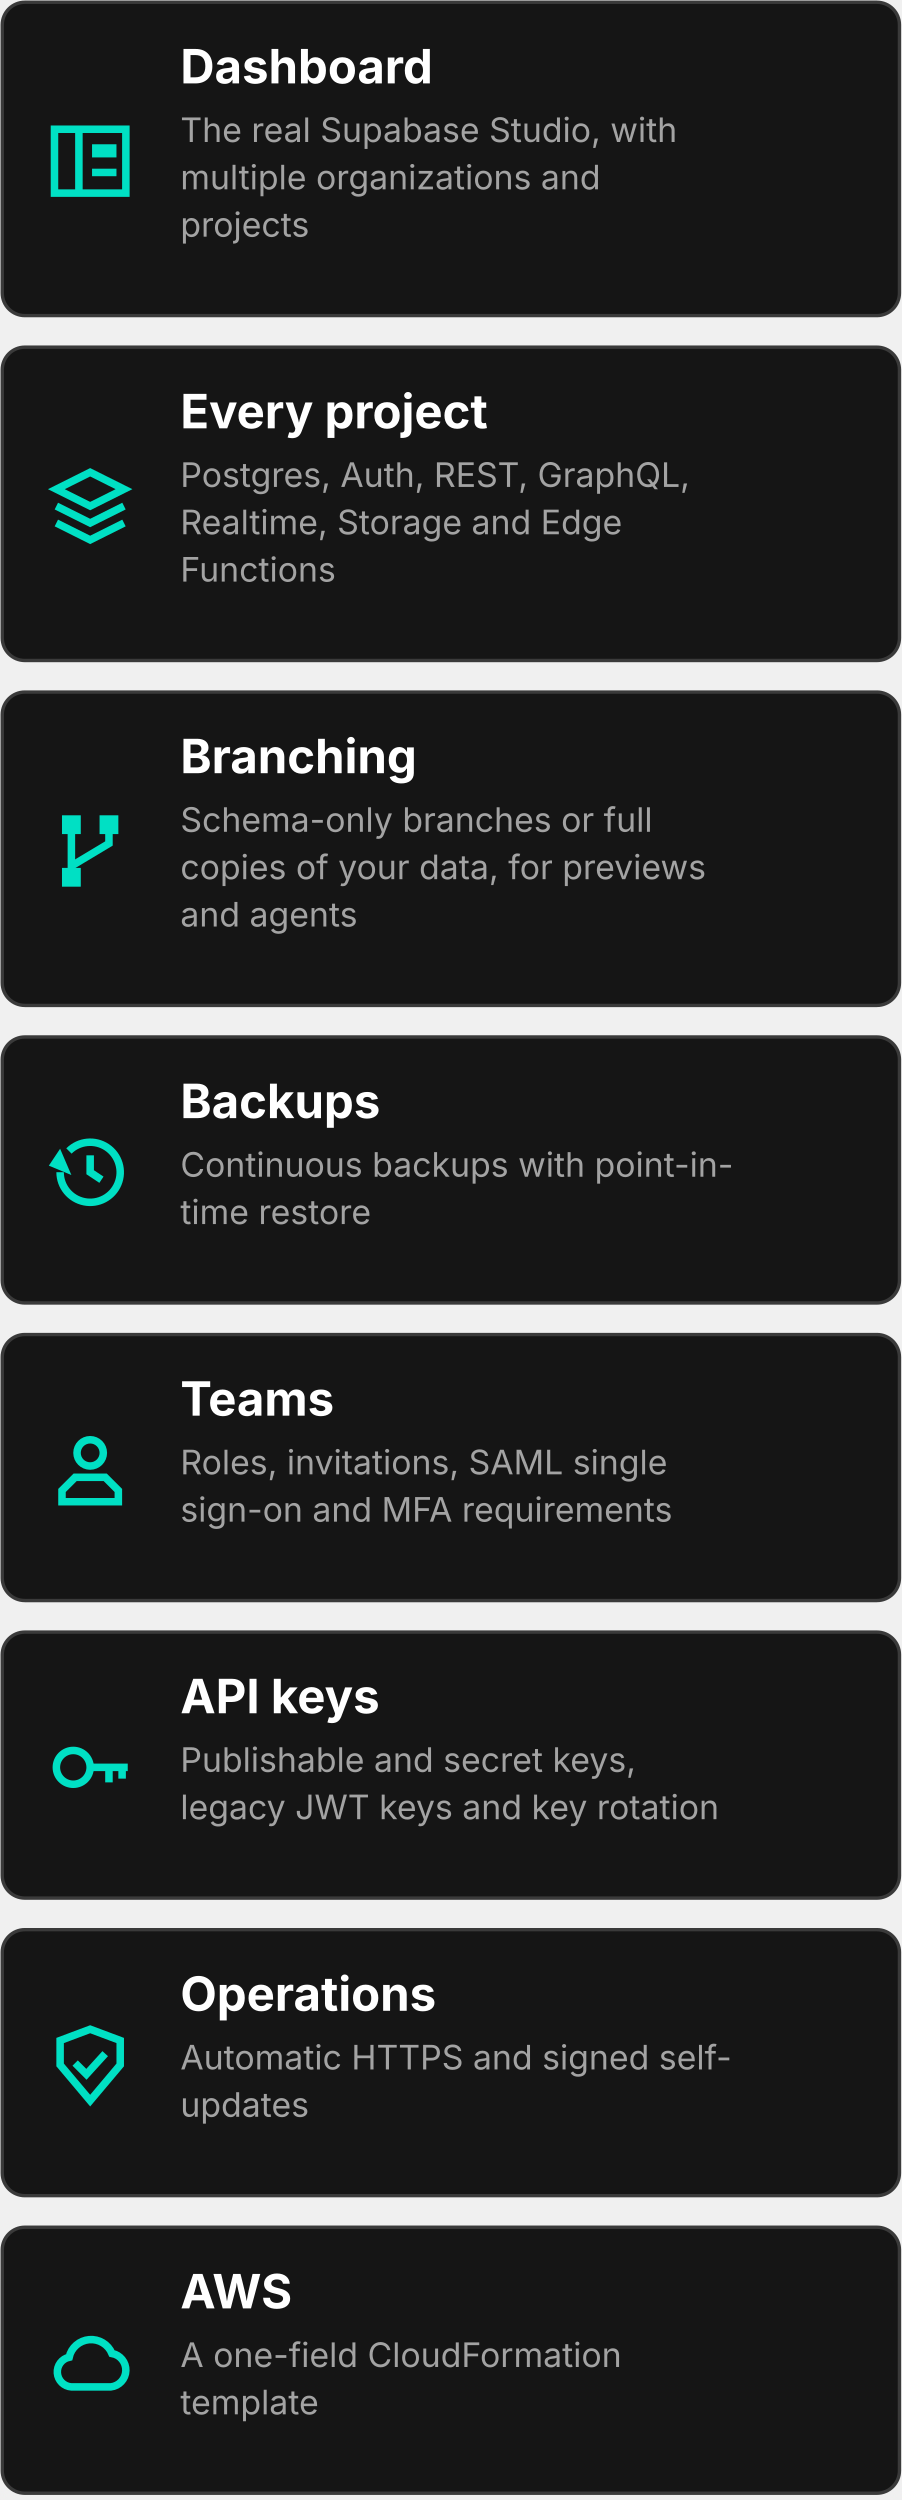
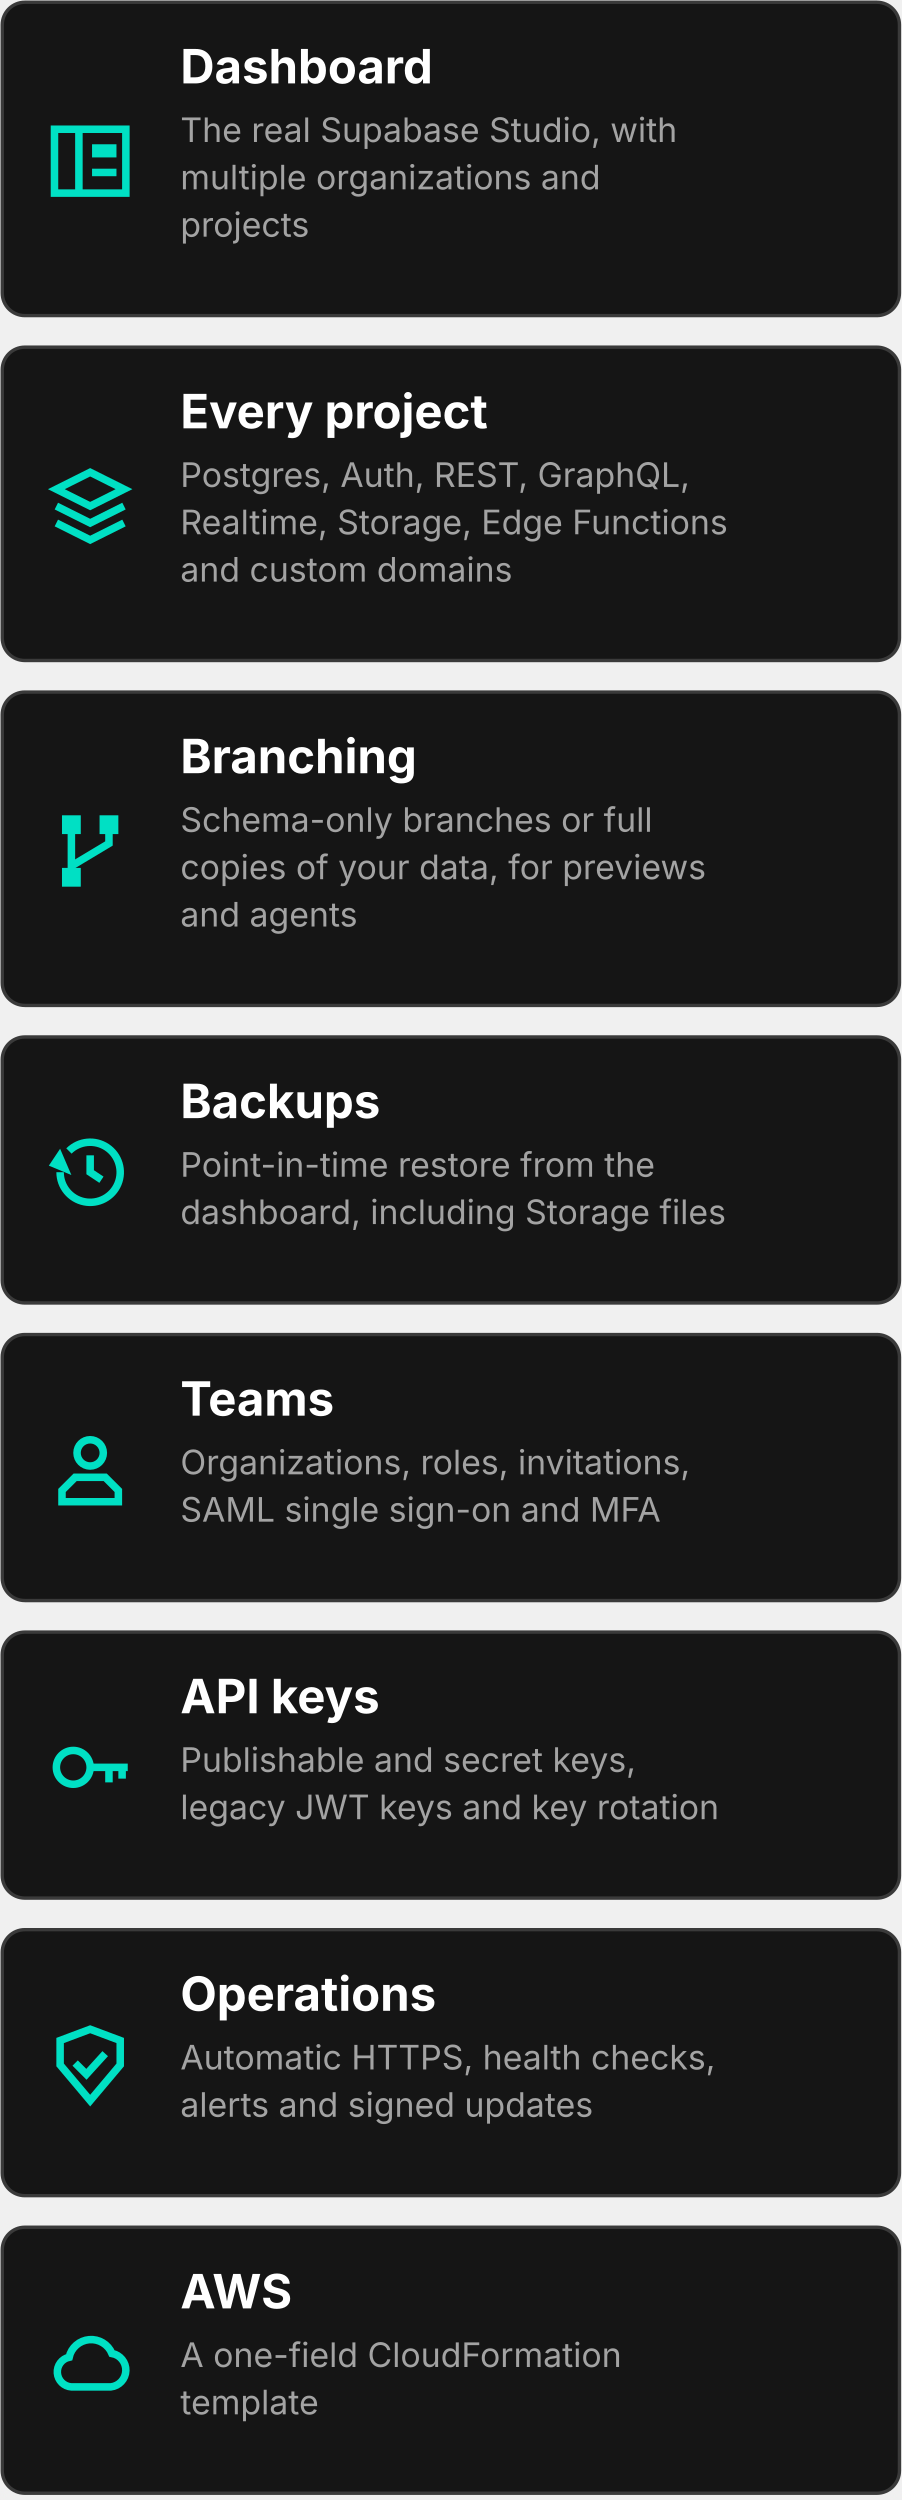
<svg xmlns="http://www.w3.org/2000/svg" viewBox="0 0 400 1109" width="400" height="1109" role="img" aria-label="What is included (dark, narrow)">
  <rect x="1" y="1" width="398" height="139" rx="10" fill="#151515" stroke="#3a3a3a" stroke-width="1.5" />
  <g transform="translate(20 51.5) scale(0.8333)" fill="none" stroke="#00e0c4" stroke-width="4" stroke-linejoin="miter" stroke-linecap="butt">
    <rect x="5" y="7" width="38" height="34" />
    <path d="M18 7V41" />
    <path stroke="none" fill="#00e0c4" d="M25 15h13v7H25z" />
    <path d="M25 30h13" />
  </g>
  <text x="80" y="37" font-family="-apple-system, BlinkMacSystemFont, 'Segoe UI', Inter, Helvetica, Arial, sans-serif" font-size="21" font-weight="700" fill="#ffffff" text-anchor="start">Dashboard</text>
  <text x="80" y="63" font-family="-apple-system, BlinkMacSystemFont, 'Segoe UI', Inter, Helvetica, Arial, sans-serif" font-size="15" font-weight="400" fill="#a3a3a3" text-anchor="start">The real Supabase Studio, with</text>
  <text x="80" y="84" font-family="-apple-system, BlinkMacSystemFont, 'Segoe UI', Inter, Helvetica, Arial, sans-serif" font-size="15" font-weight="400" fill="#a3a3a3" text-anchor="start">multiple organizations and</text>
  <text x="80" y="105" font-family="-apple-system, BlinkMacSystemFont, 'Segoe UI', Inter, Helvetica, Arial, sans-serif" font-size="15" font-weight="400" fill="#a3a3a3" text-anchor="start">projects</text>
  <rect x="1" y="154" width="398" height="139" rx="10" fill="#151515" stroke="#3a3a3a" stroke-width="1.5" />
  <g transform="translate(20 204.5) scale(0.8333)" fill="none" stroke="#00e0c4" stroke-width="4" stroke-linejoin="miter" stroke-linecap="butt">
    <path d="M24 6L42 15L24 24L6 15Z" />
    <path d="M6 24L24 33L42 24" />
    <path d="M6 33L24 42L42 33" />
  </g>
  <text x="80" y="190" font-family="-apple-system, BlinkMacSystemFont, 'Segoe UI', Inter, Helvetica, Arial, sans-serif" font-size="21" font-weight="700" fill="#ffffff" text-anchor="start">Every project</text>
  <text x="80" y="216" font-family="-apple-system, BlinkMacSystemFont, 'Segoe UI', Inter, Helvetica, Arial, sans-serif" font-size="15" font-weight="400" fill="#a3a3a3" text-anchor="start">Postgres, Auth, REST, GraphQL,</text>
-   <text x="80" y="237" font-family="-apple-system, BlinkMacSystemFont, 'Segoe UI', Inter, Helvetica, Arial, sans-serif" font-size="15" font-weight="400" fill="#a3a3a3" text-anchor="start">Realtime, Storage and Edge</text>
-   <text x="80" y="258" font-family="-apple-system, BlinkMacSystemFont, 'Segoe UI', Inter, Helvetica, Arial, sans-serif" font-size="15" font-weight="400" fill="#a3a3a3" text-anchor="start">Functions</text>
+   <text x="80" y="237" font-family="-apple-system, BlinkMacSystemFont, 'Segoe UI', Inter, Helvetica, Arial, sans-serif" font-size="15" font-weight="400" fill="#a3a3a3" text-anchor="start">Realtime, Storage, Edge Functions</text>
+   <text x="80" y="258" font-family="-apple-system, BlinkMacSystemFont, 'Segoe UI', Inter, Helvetica, Arial, sans-serif" font-size="15" font-weight="400" fill="#a3a3a3" text-anchor="start">and custom domains</text>
  <rect x="1" y="307" width="398" height="139" rx="10" fill="#151515" stroke="#3a3a3a" stroke-width="1.5" />
  <g transform="translate(20 357.5) scale(0.8333)" fill="none" stroke="#00e0c4" stroke-width="4" stroke-linejoin="miter" stroke-linecap="butt">
    <path d="M14 10V38" />
    <path d="M34 10V20L14 32" />
    <path stroke="none" fill="#00e0c4" d="M9 5h10v10H9zM29 5h10v10H29zM9 33h10v10H9z" />
  </g>
  <text x="80" y="343" font-family="-apple-system, BlinkMacSystemFont, 'Segoe UI', Inter, Helvetica, Arial, sans-serif" font-size="21" font-weight="700" fill="#ffffff" text-anchor="start">Branching</text>
  <text x="80" y="369" font-family="-apple-system, BlinkMacSystemFont, 'Segoe UI', Inter, Helvetica, Arial, sans-serif" font-size="15" font-weight="400" fill="#a3a3a3" text-anchor="start">Schema-only branches or full</text>
  <text x="80" y="390" font-family="-apple-system, BlinkMacSystemFont, 'Segoe UI', Inter, Helvetica, Arial, sans-serif" font-size="15" font-weight="400" fill="#a3a3a3" text-anchor="start">copies of your data, for previews</text>
  <text x="80" y="411" font-family="-apple-system, BlinkMacSystemFont, 'Segoe UI', Inter, Helvetica, Arial, sans-serif" font-size="15" font-weight="400" fill="#a3a3a3" text-anchor="start">and agents</text>
  <rect x="1" y="460" width="398" height="118" rx="10" fill="#151515" stroke="#3a3a3a" stroke-width="1.5" />
  <g transform="translate(20 500) scale(0.8333)" fill="none" stroke="#00e0c4" stroke-width="4" stroke-linejoin="miter" stroke-linecap="butt">
    <path d="M12.7 12.7A16 16 0 1 1 8 24" />
    <path d="M24 15V24L30 28" />
    <path stroke="none" fill="#00e0c4" d="M2 20.5L14 25.5L8 11.5Z" />
  </g>
  <text x="80" y="496" font-family="-apple-system, BlinkMacSystemFont, 'Segoe UI', Inter, Helvetica, Arial, sans-serif" font-size="21" font-weight="700" fill="#ffffff" text-anchor="start">Backups</text>
-   <text x="80" y="522" font-family="-apple-system, BlinkMacSystemFont, 'Segoe UI', Inter, Helvetica, Arial, sans-serif" font-size="15" font-weight="400" fill="#a3a3a3" text-anchor="start">Continuous backups with point-in-</text>
-   <text x="80" y="543" font-family="-apple-system, BlinkMacSystemFont, 'Segoe UI', Inter, Helvetica, Arial, sans-serif" font-size="15" font-weight="400" fill="#a3a3a3" text-anchor="start">time restore</text>
+   <text x="80" y="522" font-family="-apple-system, BlinkMacSystemFont, 'Segoe UI', Inter, Helvetica, Arial, sans-serif" font-size="15" font-weight="400" fill="#a3a3a3" text-anchor="start">Point-in-time restore from the</text>
+   <text x="80" y="543" font-family="-apple-system, BlinkMacSystemFont, 'Segoe UI', Inter, Helvetica, Arial, sans-serif" font-size="15" font-weight="400" fill="#a3a3a3" text-anchor="start">dashboard, including Storage files</text>
  <rect x="1" y="592" width="398" height="118" rx="10" fill="#151515" stroke="#3a3a3a" stroke-width="1.5" />
  <g transform="translate(20 632) scale(0.8333)" fill="none" stroke="#00e0c4" stroke-width="4" stroke-linejoin="miter" stroke-linecap="butt">
    <circle cx="24" cy="15" r="7" />
    <path d="M9 41V35L16 28H32L39 35V41Z" />
  </g>
  <text x="80" y="628" font-family="-apple-system, BlinkMacSystemFont, 'Segoe UI', Inter, Helvetica, Arial, sans-serif" font-size="21" font-weight="700" fill="#ffffff" text-anchor="start">Teams</text>
-   <text x="80" y="654" font-family="-apple-system, BlinkMacSystemFont, 'Segoe UI', Inter, Helvetica, Arial, sans-serif" font-size="15" font-weight="400" fill="#a3a3a3" text-anchor="start">Roles, invitations, SAML single</text>
-   <text x="80" y="675" font-family="-apple-system, BlinkMacSystemFont, 'Segoe UI', Inter, Helvetica, Arial, sans-serif" font-size="15" font-weight="400" fill="#a3a3a3" text-anchor="start">sign-on and MFA requirements</text>
+   <text x="80" y="654" font-family="-apple-system, BlinkMacSystemFont, 'Segoe UI', Inter, Helvetica, Arial, sans-serif" font-size="15" font-weight="400" fill="#a3a3a3" text-anchor="start">Organizations, roles, invitations,</text>
+   <text x="80" y="675" font-family="-apple-system, BlinkMacSystemFont, 'Segoe UI', Inter, Helvetica, Arial, sans-serif" font-size="15" font-weight="400" fill="#a3a3a3" text-anchor="start">SAML single sign-on and MFA</text>
  <rect x="1" y="724" width="398" height="118" rx="10" fill="#151515" stroke="#3a3a3a" stroke-width="1.5" />
  <g transform="translate(20 764) scale(0.8333)" fill="none" stroke="#00e0c4" stroke-width="4" stroke-linejoin="miter" stroke-linecap="butt">
    <circle cx="15" cy="24" r="9" />
    <path d="M24 24H44" />
    <path d="M34 24V32M41 24V30" />
  </g>
  <text x="80" y="760" font-family="-apple-system, BlinkMacSystemFont, 'Segoe UI', Inter, Helvetica, Arial, sans-serif" font-size="21" font-weight="700" fill="#ffffff" text-anchor="start">API keys</text>
  <text x="80" y="786" font-family="-apple-system, BlinkMacSystemFont, 'Segoe UI', Inter, Helvetica, Arial, sans-serif" font-size="15" font-weight="400" fill="#a3a3a3" text-anchor="start">Publishable and secret keys,</text>
  <text x="80" y="807" font-family="-apple-system, BlinkMacSystemFont, 'Segoe UI', Inter, Helvetica, Arial, sans-serif" font-size="15" font-weight="400" fill="#a3a3a3" text-anchor="start">legacy JWT keys and key rotation</text>
  <rect x="1" y="856" width="398" height="118" rx="10" fill="#151515" stroke="#3a3a3a" stroke-width="1.5" />
  <g transform="translate(20 896) scale(0.8333)" fill="none" stroke="#00e0c4" stroke-width="4" stroke-linejoin="miter" stroke-linecap="butt">
    <path d="M24 5L40 11V24L24 43L8 24V11Z" />
    <path d="M16 23L22 29L32 18" />
  </g>
  <text x="80" y="892" font-family="-apple-system, BlinkMacSystemFont, 'Segoe UI', Inter, Helvetica, Arial, sans-serif" font-size="21" font-weight="700" fill="#ffffff" text-anchor="start">Operations</text>
-   <text x="80" y="918" font-family="-apple-system, BlinkMacSystemFont, 'Segoe UI', Inter, Helvetica, Arial, sans-serif" font-size="15" font-weight="400" fill="#a3a3a3" text-anchor="start">Automatic HTTPS and signed self-</text>
-   <text x="80" y="939" font-family="-apple-system, BlinkMacSystemFont, 'Segoe UI', Inter, Helvetica, Arial, sans-serif" font-size="15" font-weight="400" fill="#a3a3a3" text-anchor="start">updates</text>
+   <text x="80" y="918" font-family="-apple-system, BlinkMacSystemFont, 'Segoe UI', Inter, Helvetica, Arial, sans-serif" font-size="15" font-weight="400" fill="#a3a3a3" text-anchor="start">Automatic HTTPS, health checks,</text>
+   <text x="80" y="939" font-family="-apple-system, BlinkMacSystemFont, 'Segoe UI', Inter, Helvetica, Arial, sans-serif" font-size="15" font-weight="400" fill="#a3a3a3" text-anchor="start">alerts and signed updates</text>
  <rect x="1" y="988" width="398" height="118" rx="10" fill="#151515" stroke="#3a3a3a" stroke-width="1.5" />
  <g transform="translate(20 1028) scale(0.8333)" fill="none" stroke="#00e0c4" stroke-width="4" stroke-linejoin="miter" stroke-linecap="butt">
    <path d="M14 37A8 8 0 0 1 12.8 21.2A12 12 0 0 1 35.6 19.2A9 9 0 0 1 35 37Z" />
  </g>
  <text x="80" y="1024" font-family="-apple-system, BlinkMacSystemFont, 'Segoe UI', Inter, Helvetica, Arial, sans-serif" font-size="21" font-weight="700" fill="#ffffff" text-anchor="start">AWS</text>
  <text x="80" y="1050" font-family="-apple-system, BlinkMacSystemFont, 'Segoe UI', Inter, Helvetica, Arial, sans-serif" font-size="15" font-weight="400" fill="#a3a3a3" text-anchor="start">A one-field CloudFormation</text>
  <text x="80" y="1071" font-family="-apple-system, BlinkMacSystemFont, 'Segoe UI', Inter, Helvetica, Arial, sans-serif" font-size="15" font-weight="400" fill="#a3a3a3" text-anchor="start">template</text>
</svg>
